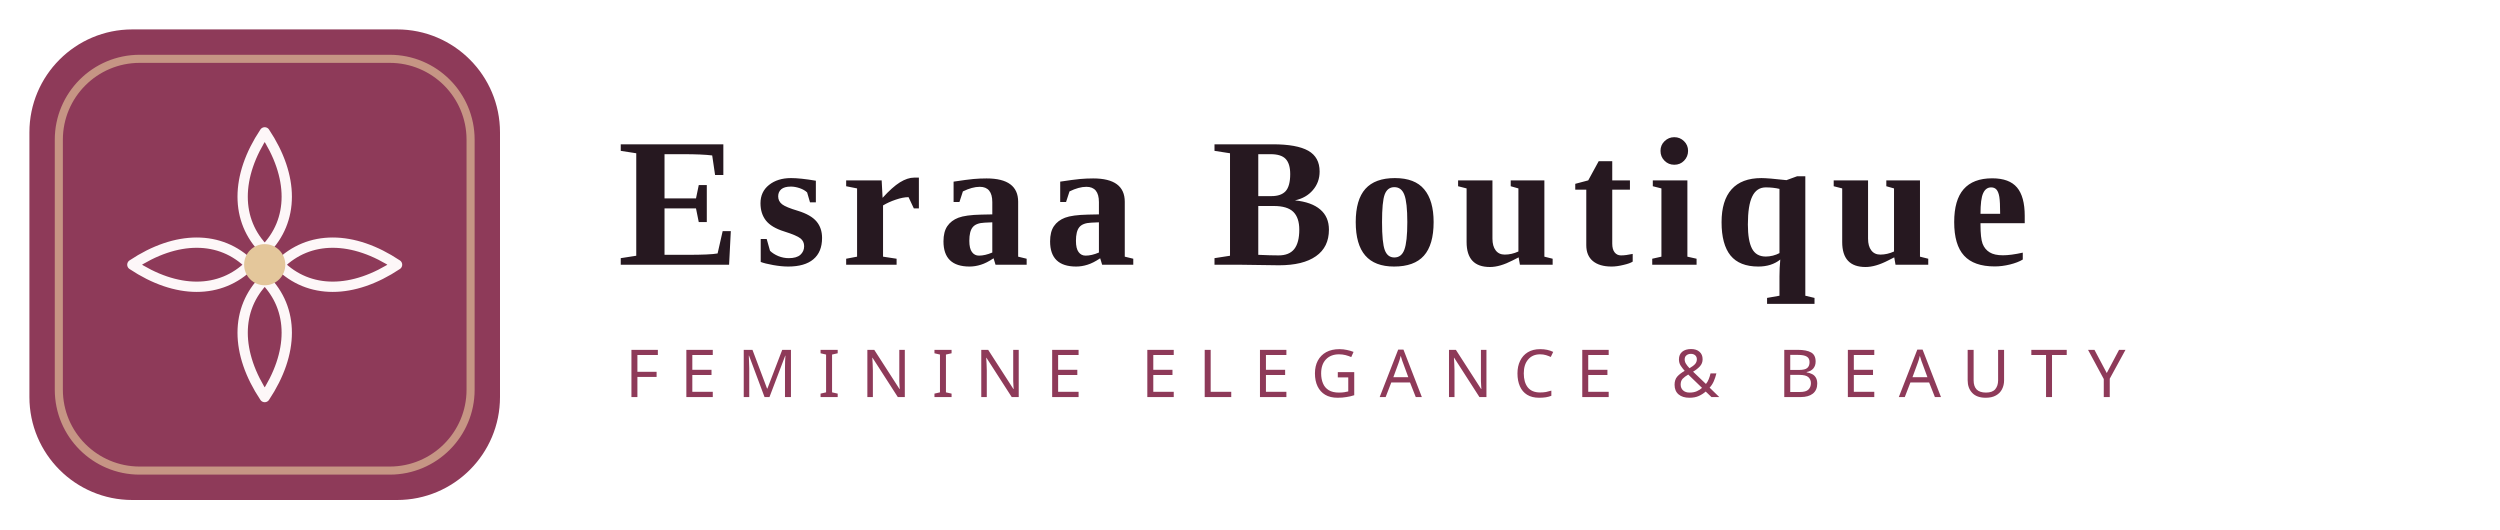
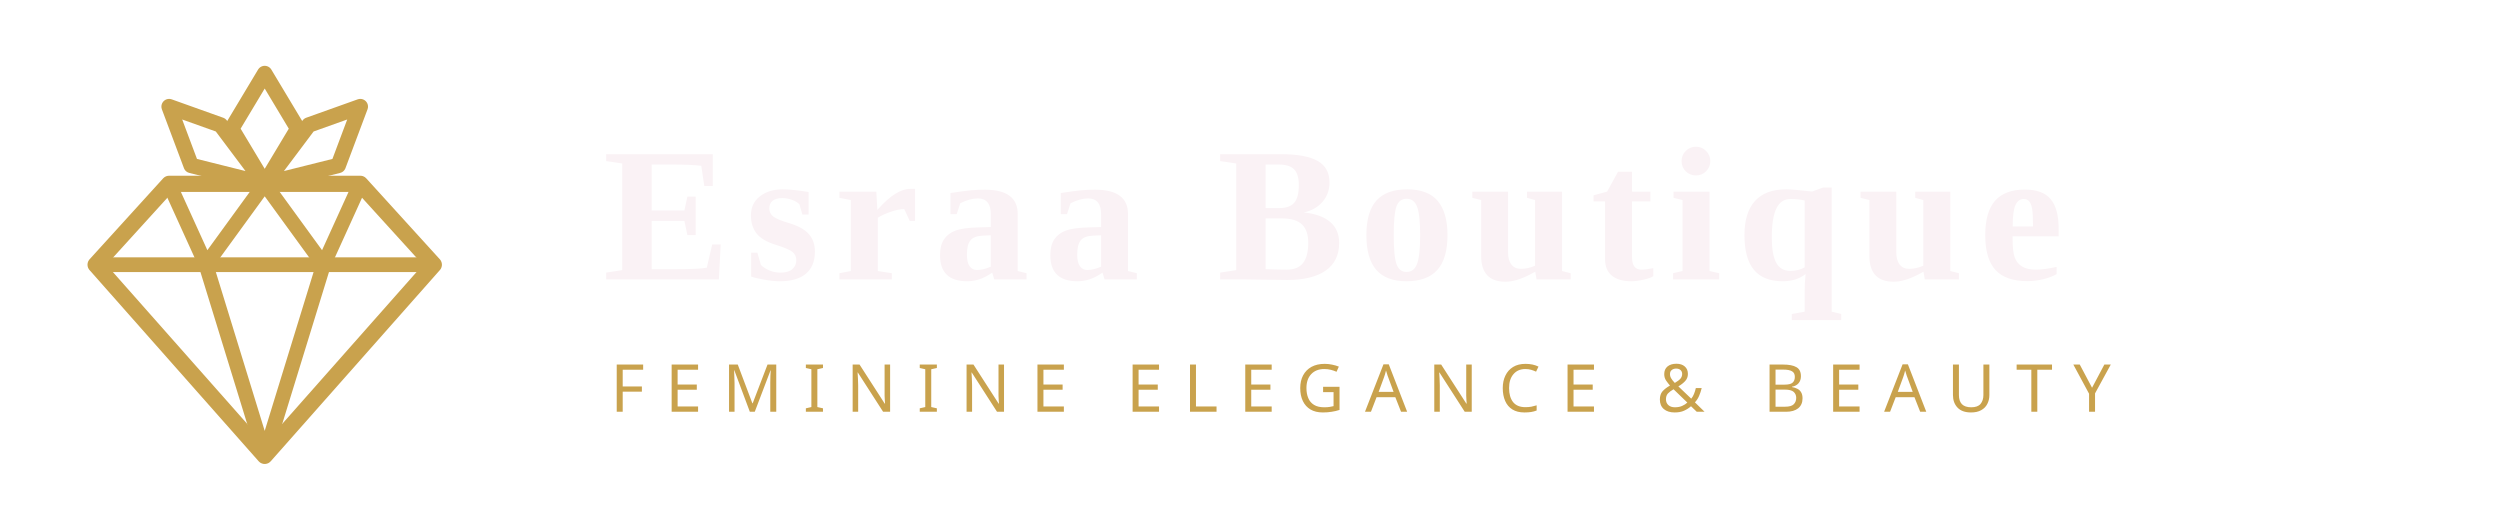
<svg xmlns="http://www.w3.org/2000/svg" viewBox="0 0 340 72" fill="none">
  <g transform="translate(4, 4)">
-     <rect width="64" height="64" rx="14" fill="#8E3A59" />
-     <rect x="4" y="4" width="56" height="56" rx="11" stroke="#E4C79B" stroke-width="1.1" stroke-opacity="0.65" />
-     <path d="M32 14C36 20 36 26 32 30C28 26 28 20 32 14Z" stroke="#FDF7F8" stroke-width="1.4" stroke-linejoin="round" />
-     <path d="M32 50C28 44 28 38 32 34C36 38 36 44 32 50Z" stroke="#FDF7F8" stroke-width="1.4" stroke-linejoin="round" />
-     <path d="M14 32C20 28 26 28 30 32C26 36 20 36 14 32Z" stroke="#FDF7F8" stroke-width="1.4" stroke-linejoin="round" />
-     <path d="M50 32C44 36 38 36 34 32C38 28 44 28 50 32Z" stroke="#FDF7F8" stroke-width="1.4" stroke-linejoin="round" />
-     <circle cx="32" cy="32" r="2.8" fill="#E4C79B" />
+     <path d="M32 6L36.5 13.5L32 21L27.5 13.5Z" stroke="#C9A24D" stroke-width="2.1" stroke-linejoin="round" />
+     <path d="M19 10.5L26 13L32 21L22 18.5Z" stroke="#C9A24D" stroke-width="2.1" stroke-linejoin="round" />
+     <path d="M45 10.5L42 18.5L32 21L38 13Z" stroke="#C9A24D" stroke-width="2.1" stroke-linejoin="round" />
+     <path d="M19 21H45L55 32L32 58L9 32Z" stroke="#C9A24D" stroke-width="2.2" stroke-linejoin="round" />
+     <path d="M9 32H55" stroke="#C9A24D" stroke-width="2" stroke-linecap="round" />
+     <path d="M19 21L24 32L32 21L40 32L45 21" stroke="#C9A24D" stroke-width="2" stroke-linecap="round" stroke-linejoin="round" />
+     <path d="M24 32L32 58L40 32" stroke="#C9A24D" stroke-width="2" stroke-linecap="round" stroke-linejoin="round" />
  </g>
-   <text x="84" y="36" font-family="Georgia, 'Times New Roman', serif" font-size="25" font-weight="600" letter-spacing="2" fill="#261820">Esraa Boutique</text>
-   <text x="85" y="54" font-family="sans-serif" font-size="9" letter-spacing="2.8" fill="#8E3A59">FEMININE ELEGANCE &amp; BEAUTY</text>
+   <text x="82" y="38" font-family="Georgia, 'Times New Roman', serif" font-size="26" font-weight="600" letter-spacing="2" fill="#FAF2F5">Esraa Boutique</text>
+   <text x="83" y="56" font-family="sans-serif" font-size="9" letter-spacing="2.8" fill="#C9A24D">FEMININE ELEGANCE &amp; BEAUTY</text>
</svg>
